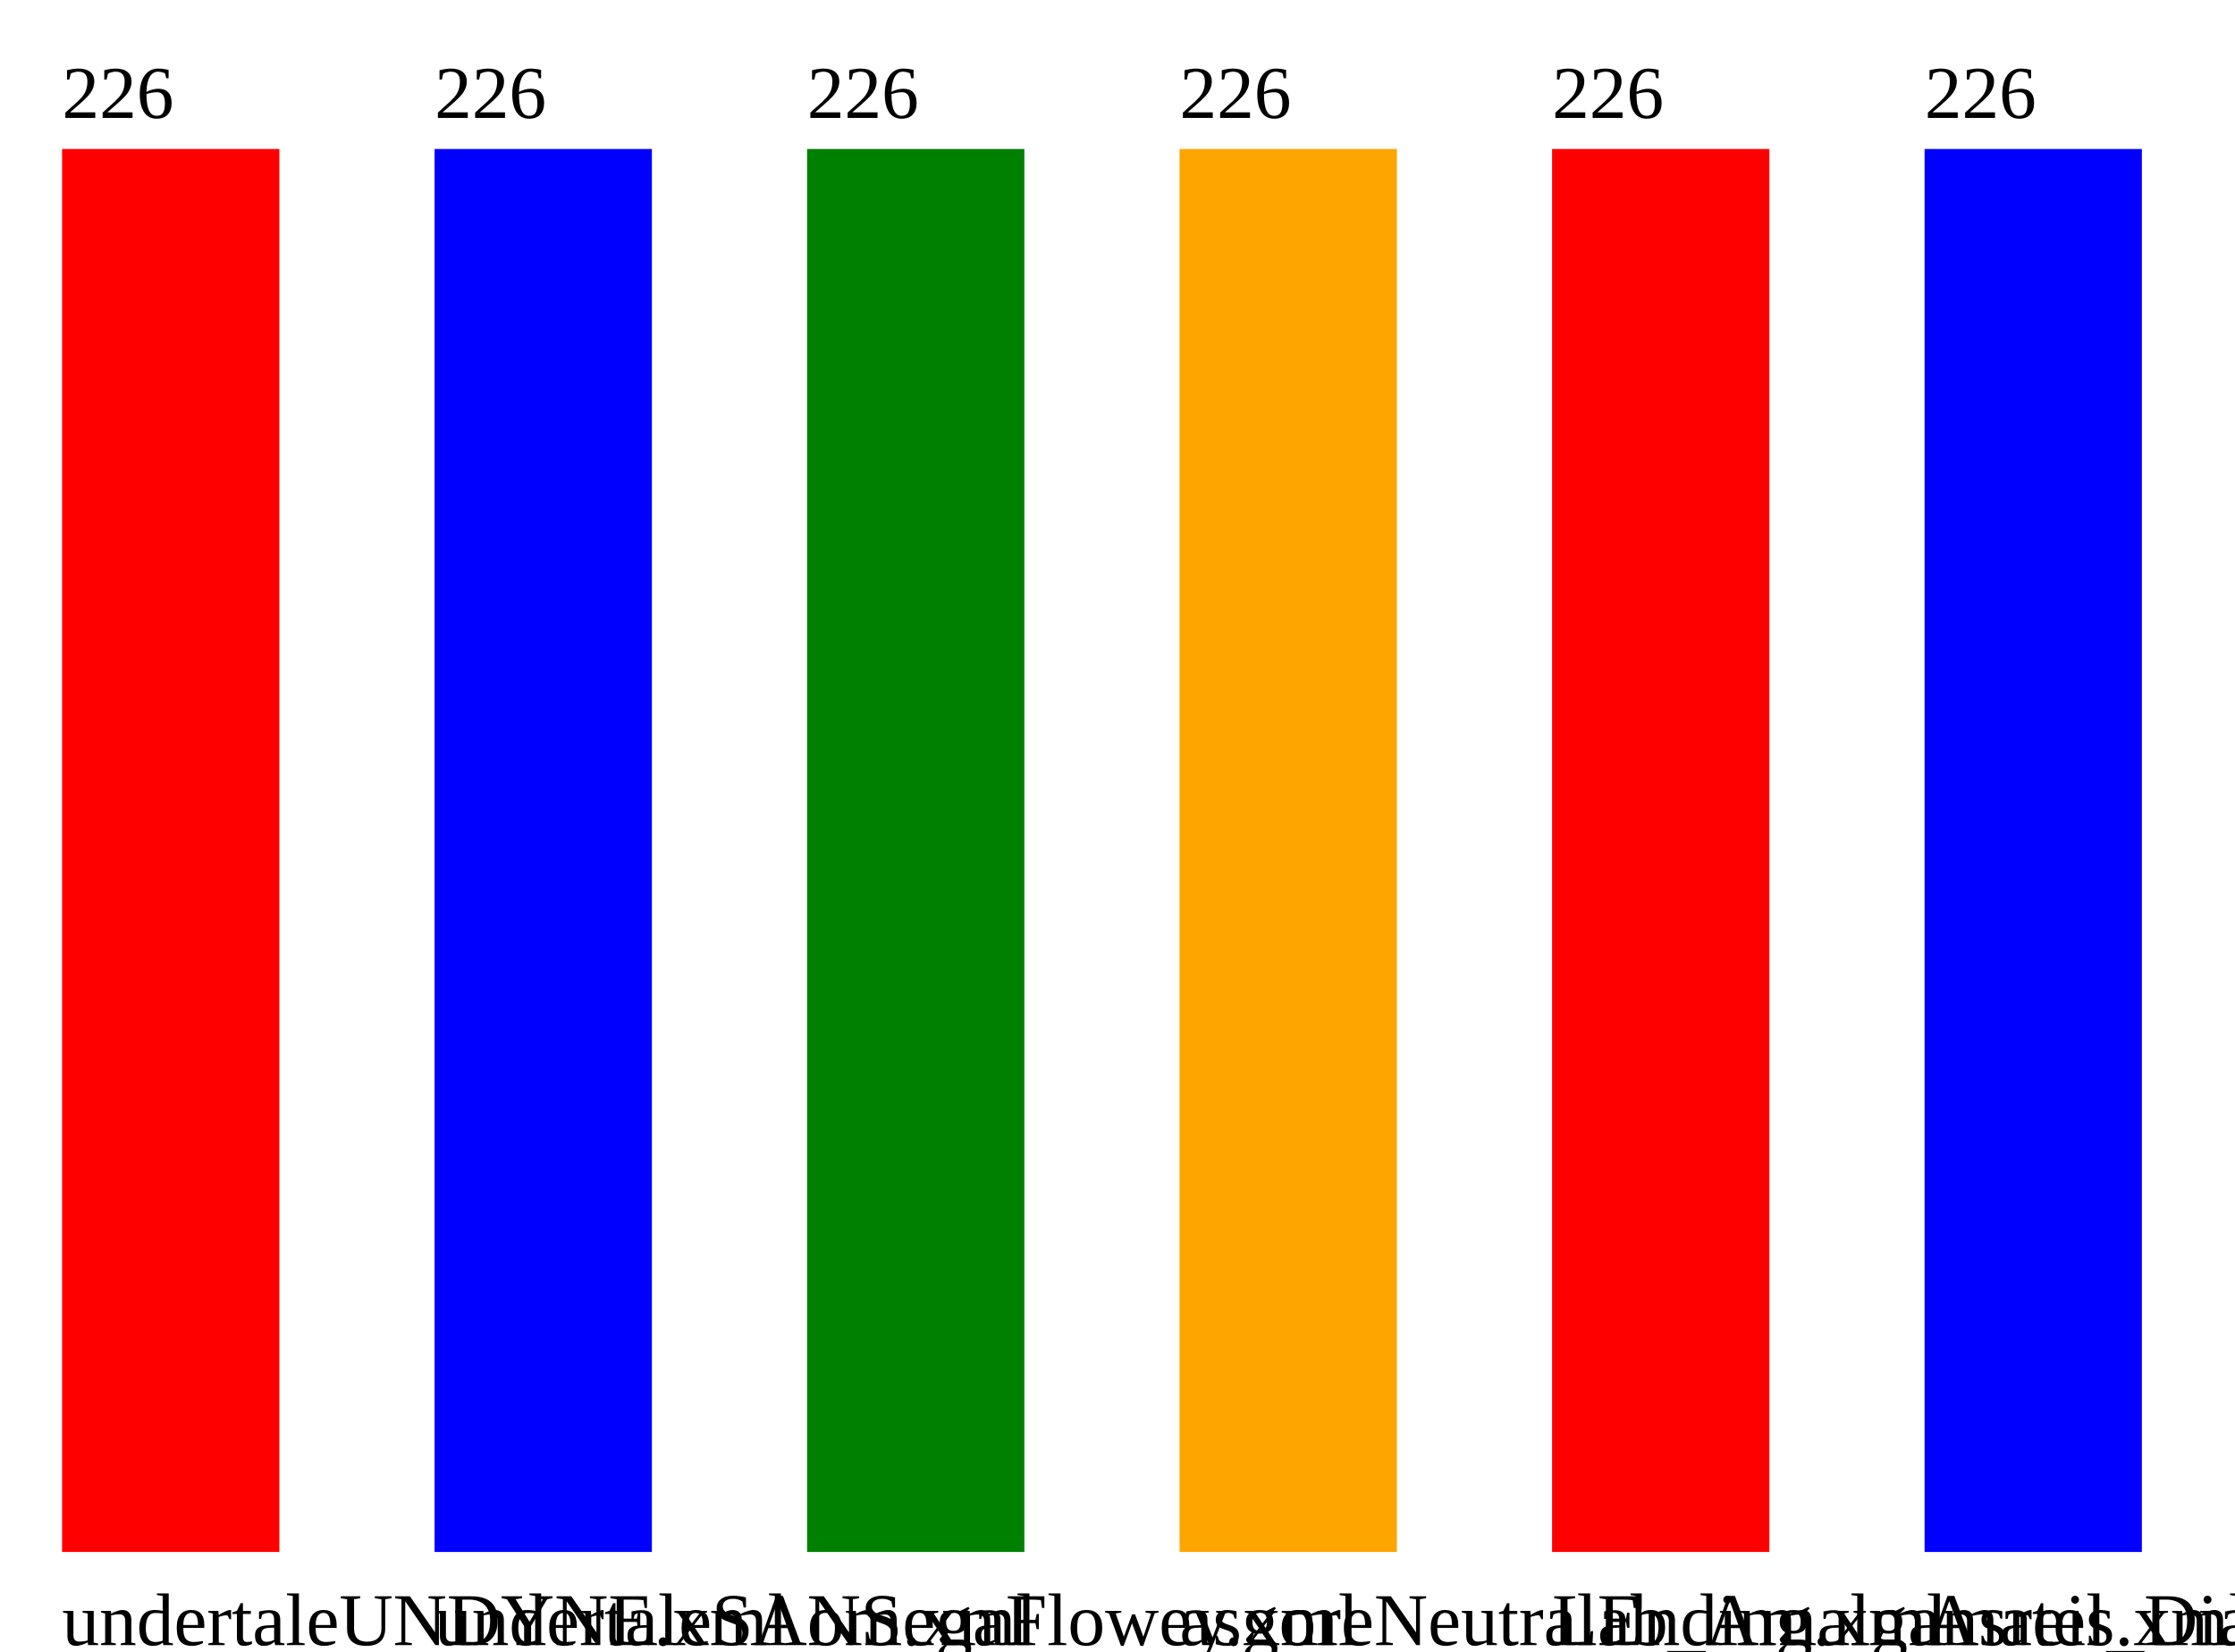
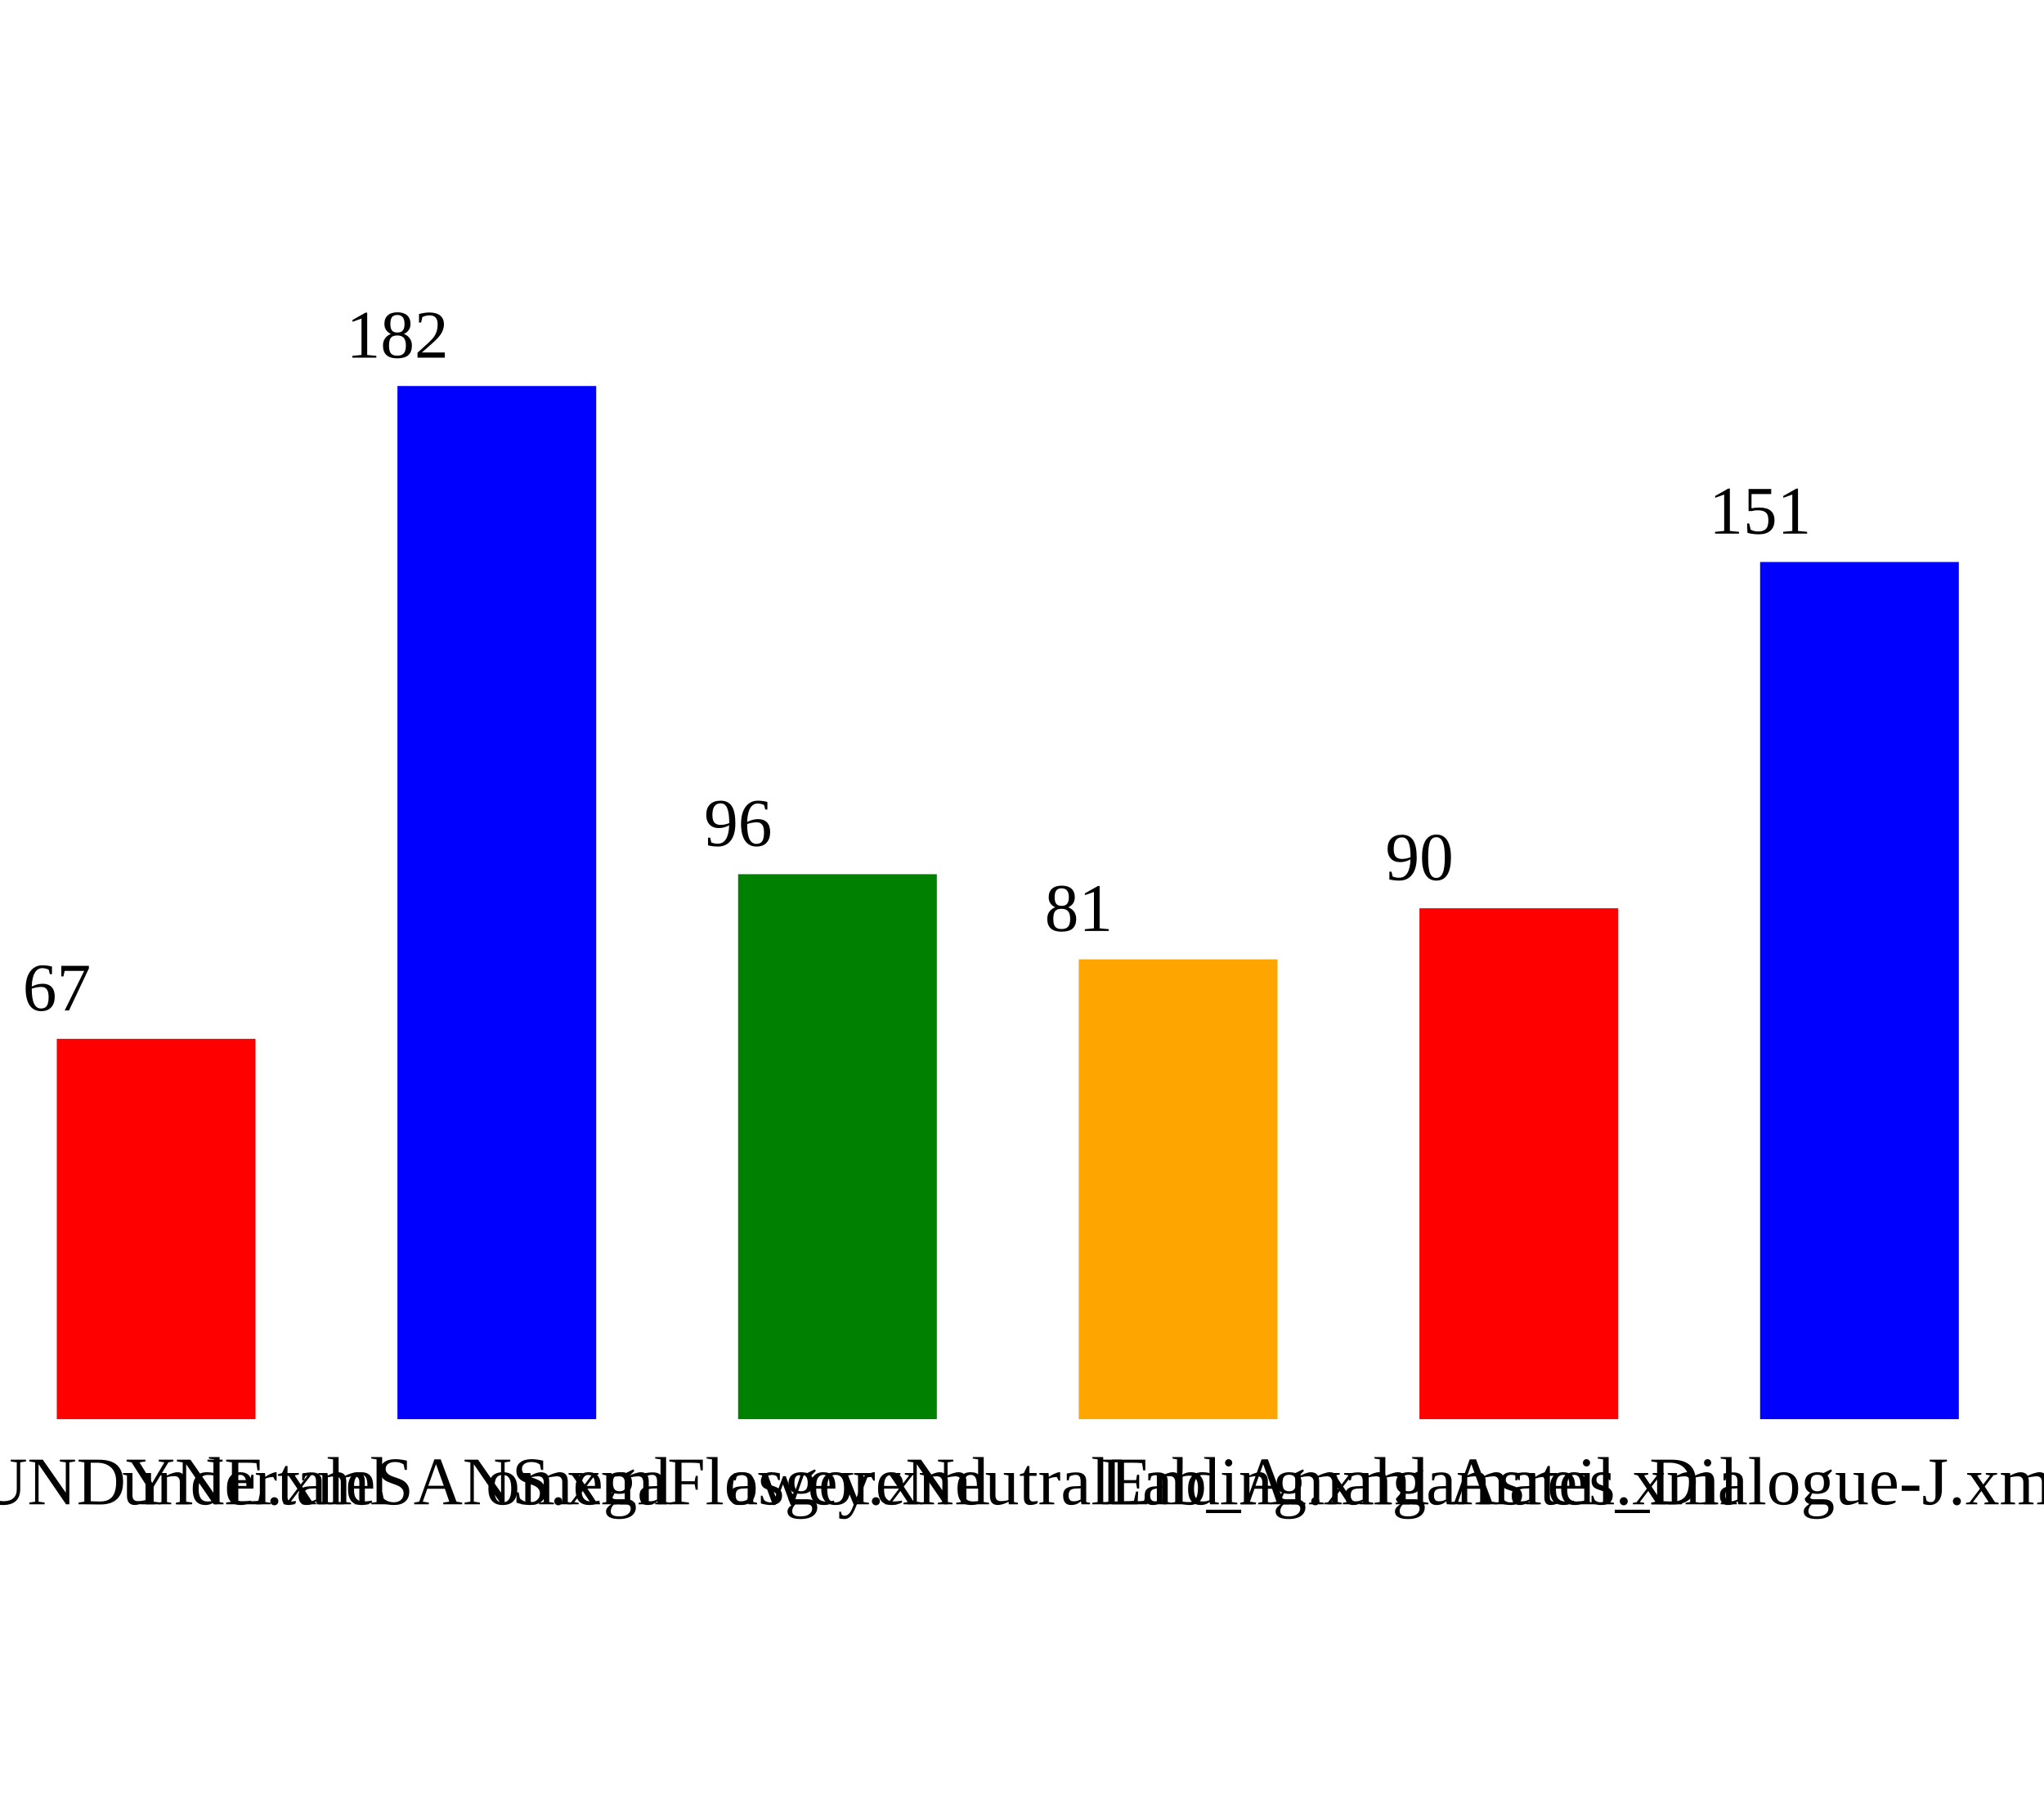
- <svg xmlns="http://www.w3.org/2000/svg" viewBox="-10 -250 360 266" width="100%" height="100%">
-   <rect x="0" y="-226" height="226" width="35" fill="red" />
-   <text x="0" y="15">undertaleUNDYNE.xml</text>
-   <text x="0" y="-231">226</text>
-   <rect x="60" y="-226" height="226" width="35" fill="blue" />
-   <text x="60" y="15">undertaleSANS.xml</text>
-   <text x="60" y="-231">226</text>
-   <rect x="120" y="-226" height="226" width="35" fill="green" />
-   <text x="120" y="15">omegaFlowey.xml</text>
-   <text x="120" y="-231">226</text>
-   <rect x="180" y="-226" height="226" width="35" fill="orange" />
-   <text x="180" y="15">asgoreNeutralEnding.xml</text>
-   <text x="180" y="-231">226</text>
-   <rect x="240" y="-226" height="226" width="35" fill="red" />
-   <text x="240" y="15">Lab_Amalgamates.xml</text>
-   <text x="240" y="-231">226</text>
-   <rect x="300" y="-226" height="226" width="35" fill="blue" />
-   <text x="300" y="15">Asreil_Dialogue-J.xml</text>
-   <text x="300" y="-231">226</text>
+ <svg xmlns="http://www.w3.org/2000/svg" viewBox="-10 -250 360 317" width="100%" height="100%">
+   <rect x="0" y="-67" height="67" width="35" fill="red" />
+   <text x="0" y="15" text-anchor="middle">undertaleUNDYNE.xml</text>
+   <text x="0" y="-72" text-anchor="middle">67</text>
+   <rect x="60" y="-182" height="182" width="35" fill="blue" />
+   <text x="60" y="15" text-anchor="middle">undertaleSANS.xml</text>
+   <text x="60" y="-187" text-anchor="middle">182</text>
+   <rect x="120" y="-96" height="96" width="35" fill="green" />
+   <text x="120" y="15" text-anchor="middle">omegaFlowey.xml</text>
+   <text x="120" y="-101" text-anchor="middle">96</text>
+   <rect x="180" y="-81" height="81" width="35" fill="orange" />
+   <text x="180" y="15" text-anchor="middle">asgoreNeutralEnding.xml</text>
+   <text x="180" y="-86" text-anchor="middle">81</text>
+   <rect x="240" y="-90" height="90" width="35" fill="red" />
+   <text x="240" y="15" text-anchor="middle">Lab_Amalgamates.xml</text>
+   <text x="240" y="-95" text-anchor="middle">90</text>
+   <rect x="300" y="-151" height="151" width="35" fill="blue" />
+   <text x="300" y="15" text-anchor="middle">Asreil_Dialogue-J.xml</text>
+   <text x="300" y="-156" text-anchor="middle">151</text>
</svg>
